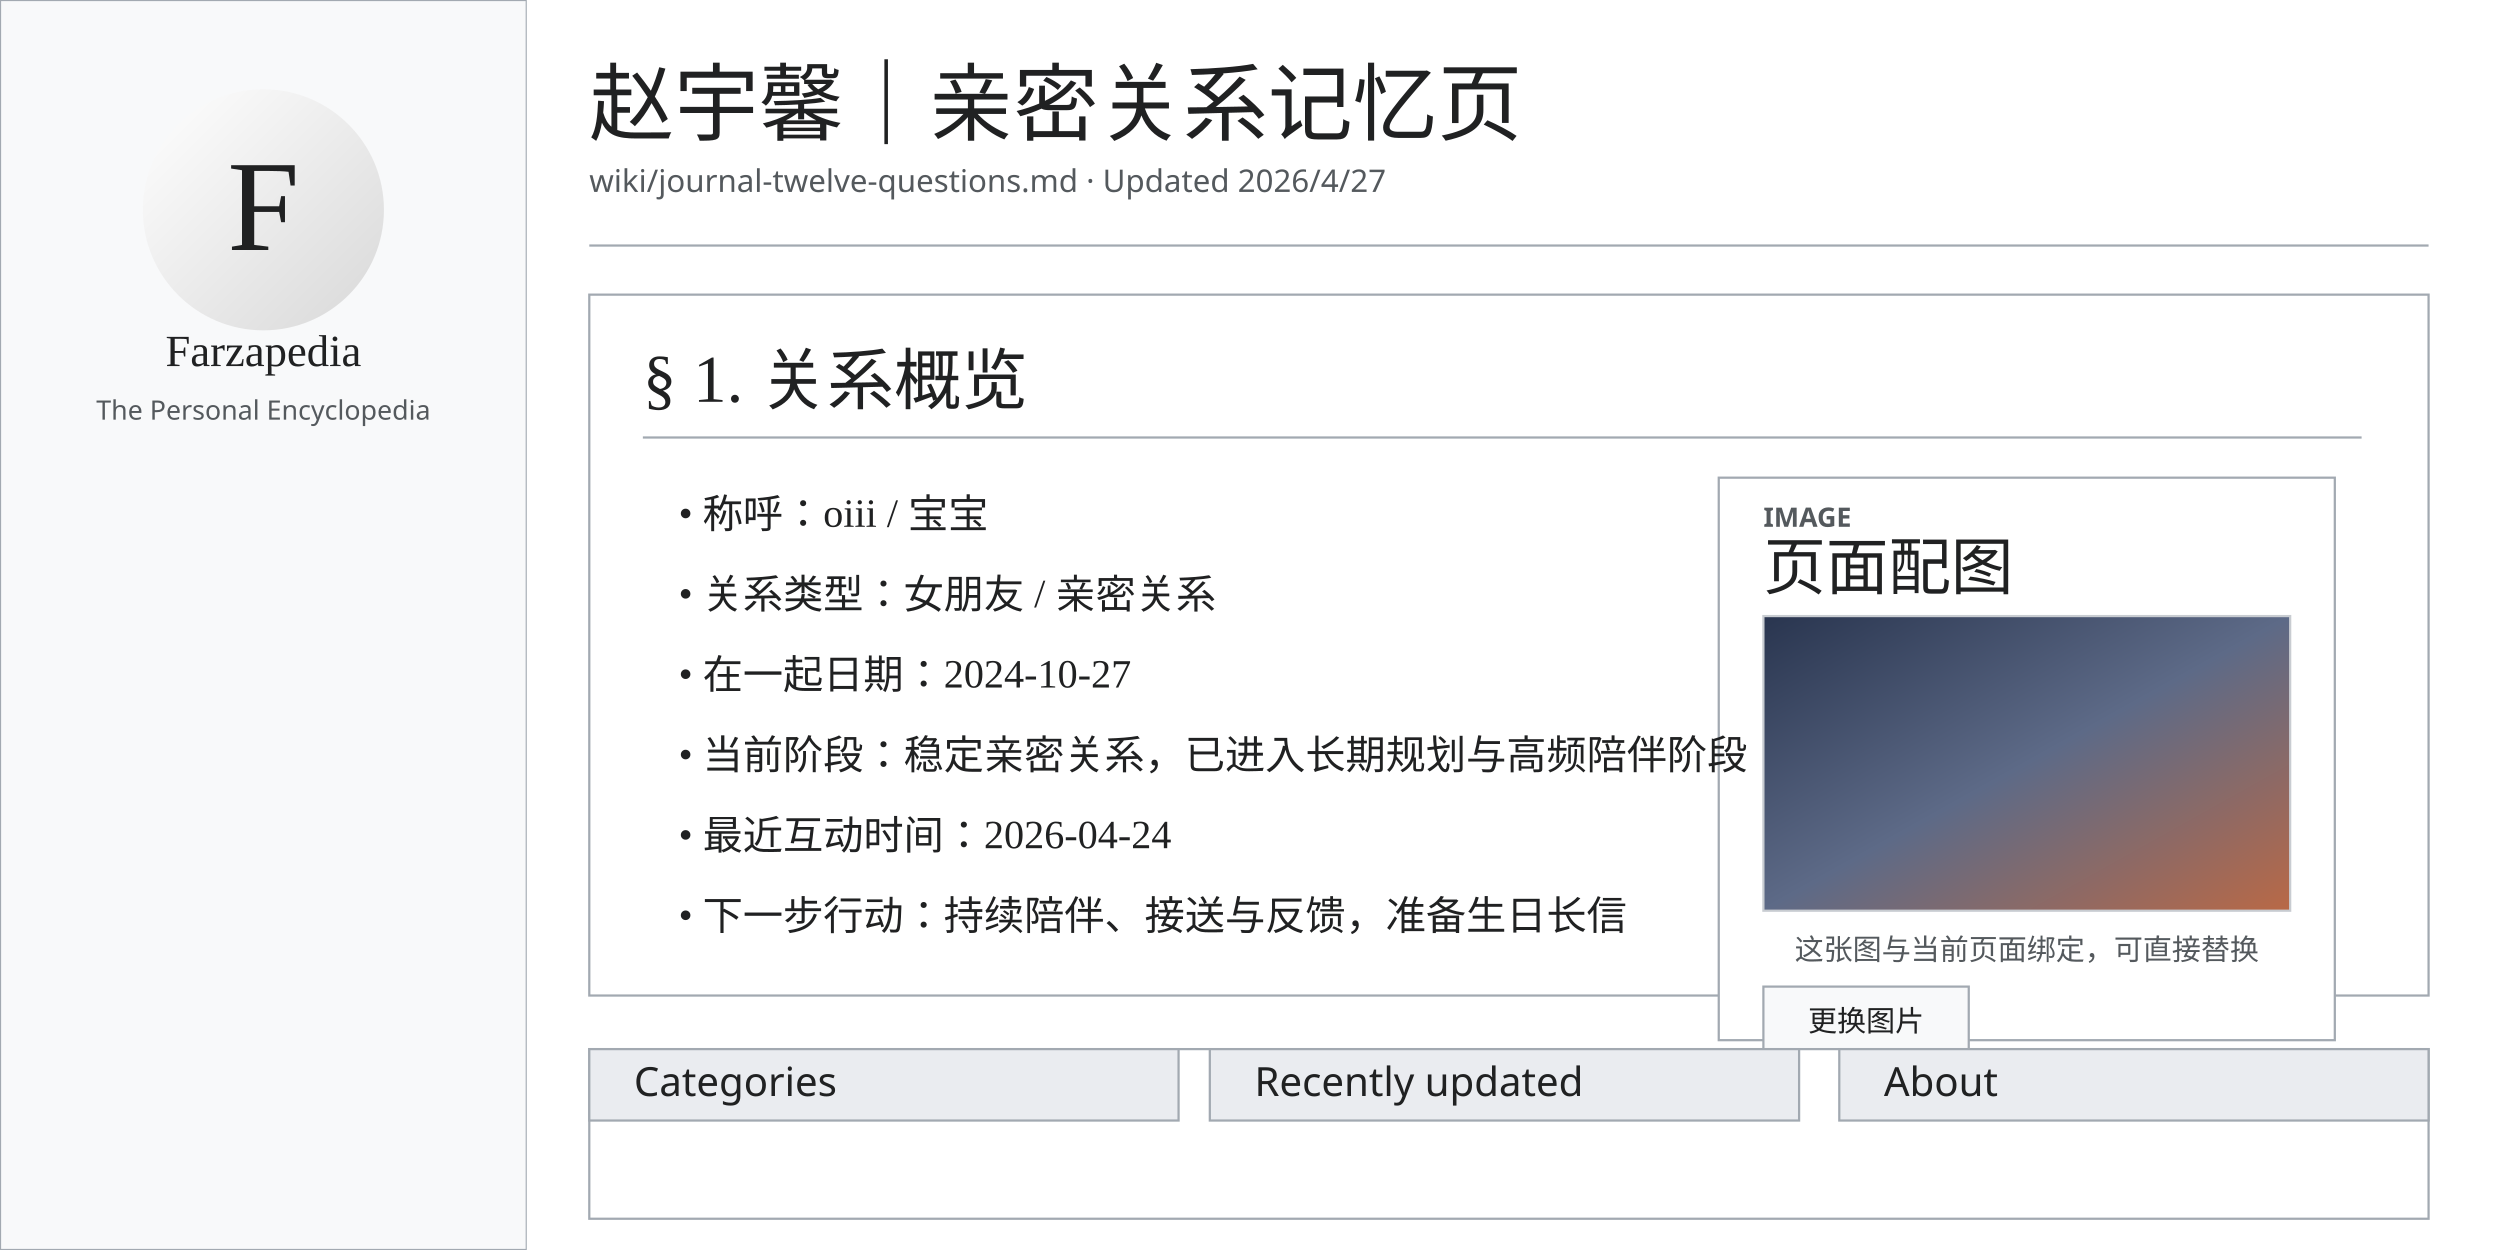
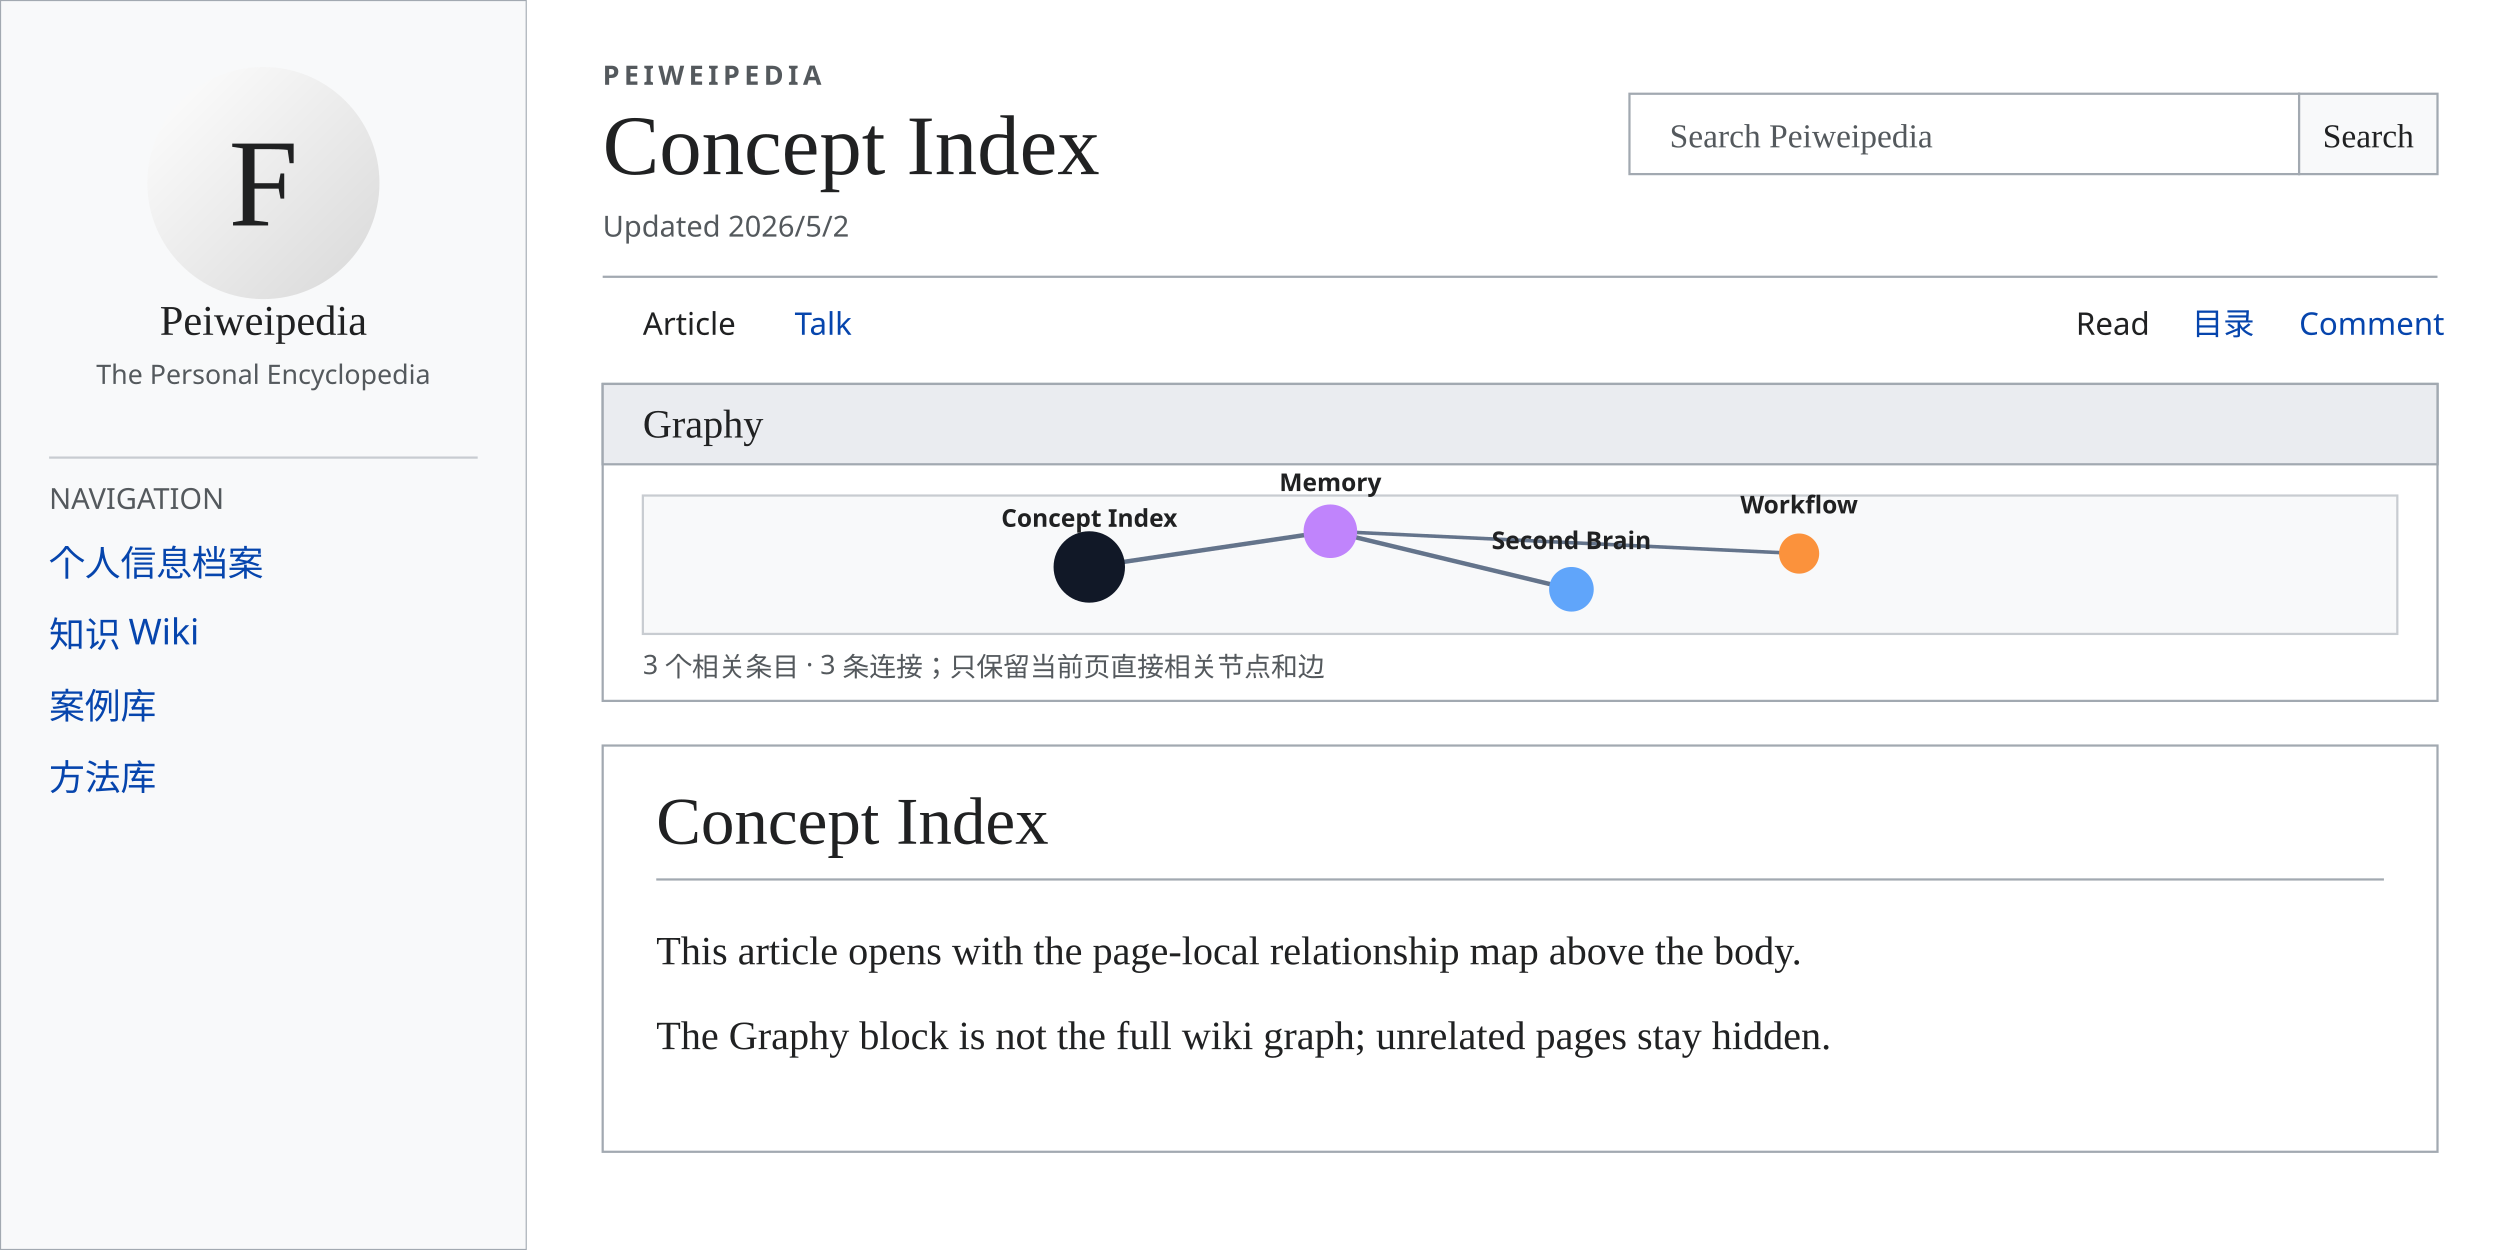
- <svg xmlns="http://www.w3.org/2000/svg" width="1120" height="560" viewBox="0 0 1120 560" role="img" aria-label="wiki 阅读页与正文右浮动配图框">
+ <svg xmlns="http://www.w3.org/2000/svg" width="1120" height="560" viewBox="0 0 1120 560" role="img" aria-label="Wiki 文章页顶部含页面级 Graphy 图谱">
  <rect width="1120" height="560" fill="#f8f9fa" />
  <rect x="0" y="0" width="236" height="560" fill="#f8f9fa" stroke="#a2a9b1" />
-   <circle cx="118" cy="94" r="54" fill="url(#brand)" />
-   <text x="118" y="112" text-anchor="middle" font-family="Georgia, 'Times New Roman', serif" font-size="58" fill="#202122">F</text>
-   <text x="118" y="164" text-anchor="middle" font-family="Georgia, 'Times New Roman', serif" font-size="20" fill="#202122">Farzapedia</text>
-   <text x="118" y="188" text-anchor="middle" font-family="Segoe UI, sans-serif" font-size="12" fill="#54595d">The Personal Encyclopedia</text>
+   <circle cx="118" cy="82" r="52" fill="url(#brand)" />
+   <text x="118" y="101" text-anchor="middle" font-family="Georgia, 'Times New Roman', serif" font-size="56" fill="#202122">F</text>
+   <text x="118" y="150" text-anchor="middle" font-family="Georgia, 'Times New Roman', serif" font-size="19" fill="#202122">Peiweipedia</text>
+   <text x="118" y="172" text-anchor="middle" font-family="Segoe UI, sans-serif" font-size="12" fill="#54595d">The Personal Encyclopedia</text>
+   <line x1="22" y1="205" x2="214" y2="205" stroke="#c8ccd1" />
+   <text x="22" y="228" font-family="Segoe UI, sans-serif" font-size="13" fill="#54595d">NAVIGATION</text>
+   <text x="22" y="258" font-family="Segoe UI, sans-serif" font-size="16" fill="#0645ad">个人信息档案</text>
+   <text x="22" y="290" font-family="Segoe UI, sans-serif" font-size="16" fill="#0645ad">知识 Wiki</text>
+   <text x="22" y="322" font-family="Segoe UI, sans-serif" font-size="16" fill="#0645ad">案例库</text>
+   <text x="22" y="354" font-family="Segoe UI, sans-serif" font-size="16" fill="#0645ad">方法库</text>
  <rect x="236" y="0" width="884" height="560" fill="#ffffff" />
-   <line x1="264" y1="110" x2="1088" y2="110" stroke="#a2a9b1" />
-   <text x="264" y="60" font-family="Georgia, 'Times New Roman', serif" font-size="38" fill="#202122">赵宇馨｜亲密关系记忆页</text>
-   <text x="264" y="86" font-family="Segoe UI, sans-serif" font-size="14" fill="#54595d">wiki/journal-twelve-questions.md · Updated 2026/4/27</text>
-   <rect x="264" y="132" width="824" height="314" fill="#ffffff" stroke="#a2a9b1" />
-   <text x="288" y="180" font-family="Georgia, 'Times New Roman', serif" font-size="30" fill="#202122">§ 1. 关系概览</text>
-   <line x1="288" y1="196" x2="1058" y2="196" stroke="#a2a9b1" />
-   <rect x="770" y="214" width="276" height="252" fill="#ffffff" stroke="#a2a9b1" />
-   <text x="790" y="236" font-family="Segoe UI, sans-serif" font-size="12" font-weight="700" fill="#54595d">IMAGE</text>
-   <text x="790" y="264" font-family="Georgia, 'Times New Roman', serif" font-size="28" fill="#202122">页面配图</text>
-   <rect x="790" y="276" width="236" height="132" fill="url(#photo)" stroke="#c8ccd1" />
-   <text x="908" y="430" text-anchor="middle" font-family="Segoe UI, sans-serif" font-size="13" fill="#54595d">这张图与当前页面绑定，可直接替换</text>
-   <rect x="790" y="442" width="92" height="30" fill="#f8f9fa" stroke="#a2a9b1" />
-   <text x="836" y="462" text-anchor="middle" font-family="Segoe UI, sans-serif" font-size="13" fill="#202122">更换图片</text>
-   <text x="304" y="236" font-family="Georgia, 'Times New Roman', serif" font-size="18" fill="#202122">• 称呼：oiii / 宝宝</text>
-   <text x="304" y="272" font-family="Georgia, 'Times New Roman', serif" font-size="18" fill="#202122">• 关系类型：女朋友 / 亲密关系</text>
-   <text x="304" y="308" font-family="Georgia, 'Times New Roman', serif" font-size="18" fill="#202122">• 在一起日期：2024-10-27</text>
-   <text x="304" y="344" font-family="Georgia, 'Times New Roman', serif" font-size="18" fill="#202122">• 当前阶段：稳定亲密关系，已进入长期规划与高频陪伴阶段</text>
-   <text x="304" y="380" font-family="Georgia, 'Times New Roman', serif" font-size="18" fill="#202122">• 最近互动时间：2026-04-24</text>
-   <text x="304" y="416" font-family="Georgia, 'Times New Roman', serif" font-size="18" fill="#202122">• 下一步行动：持续陪伴、接送与反馈，准备生日长信</text>
-   <rect x="264" y="470" width="824" height="76" fill="#ffffff" stroke="#a2a9b1" />
-   <rect x="264" y="470" width="264" height="32" fill="#eaecf0" stroke="#a2a9b1" />
-   <text x="284" y="491" font-family="Segoe UI, sans-serif" font-size="18" fill="#202122">Categories</text>
-   <rect x="542" y="470" width="264" height="32" fill="#eaecf0" stroke="#a2a9b1" />
-   <text x="562" y="491" font-family="Segoe UI, sans-serif" font-size="18" fill="#202122">Recently updated</text>
-   <rect x="824" y="470" width="264" height="32" fill="#eaecf0" stroke="#a2a9b1" />
-   <text x="844" y="491" font-family="Segoe UI, sans-serif" font-size="18" fill="#202122">About</text>
+   <text x="270" y="38" font-family="Segoe UI, sans-serif" font-size="12" font-weight="700" letter-spacing="2" fill="#54595d">PEIWEIPEDIA</text>
+   <text x="270" y="78" font-family="Georgia, 'Times New Roman', serif" font-size="38" fill="#202122">Concept Index</text>
+   <text x="270" y="106" font-family="Segoe UI, sans-serif" font-size="13" fill="#54595d">Updated 2026/5/2</text>
+   <rect x="730" y="42" width="300" height="36" fill="#ffffff" stroke="#a2a9b1" />
+   <text x="748" y="66" font-family="Georgia, 'Times New Roman', serif" font-size="15" fill="#54595d">Search Peiweipedia</text>
+   <rect x="1030" y="42" width="62" height="36" fill="#f8f9fa" stroke="#a2a9b1" />
+   <text x="1061" y="66" text-anchor="middle" font-family="Georgia, 'Times New Roman', serif" font-size="15" fill="#202122">Search</text>
+   <line x1="270" y1="124" x2="1092" y2="124" stroke="#a2a9b1" />
+   <text x="288" y="150" font-family="Segoe UI, sans-serif" font-size="14" fill="#202122">Article</text>
+   <text x="356" y="150" font-family="Segoe UI, sans-serif" font-size="14" fill="#0645ad">Talk</text>
+   <text x="930" y="150" font-family="Segoe UI, sans-serif" font-size="14" fill="#202122">Read</text>
+   <text x="982" y="150" font-family="Segoe UI, sans-serif" font-size="14" fill="#0645ad">目录</text>
+   <text x="1030" y="150" font-family="Segoe UI, sans-serif" font-size="14" fill="#0645ad">Comment</text>
+   <rect x="270" y="172" width="822" height="142" fill="#ffffff" stroke="#a2a9b1" />
+   <rect x="270" y="172" width="822" height="36" fill="#eaecf0" stroke="#a2a9b1" />
+   <text x="288" y="196" font-family="Georgia, 'Times New Roman', serif" font-size="18" fill="#202122">Graphy</text>
+   <rect x="288" y="222" width="786" height="62" fill="#f8f9fa" stroke="#c8ccd1" />
+   <line x1="488" y1="254" x2="596" y2="238" stroke="#64748b" stroke-width="2" />
+   <line x1="596" y1="238" x2="704" y2="264" stroke="#64748b" stroke-width="2" />
+   <line x1="596" y1="238" x2="806" y2="248" stroke="#64748b" stroke-width="1.6" />
+   <circle cx="488" cy="254" r="16" fill="#111827" />
+   <circle cx="596" cy="238" r="12" fill="#c084fc" />
+   <circle cx="704" cy="264" r="10" fill="#60a5fa" />
+   <circle cx="806" cy="248" r="9" fill="#fb923c" />
+   <text x="488" y="236" text-anchor="middle" font-family="Segoe UI, sans-serif" font-size="11" font-weight="700" fill="#202122">Concept Index</text>
+   <text x="596" y="220" text-anchor="middle" font-family="Segoe UI, sans-serif" font-size="11" font-weight="700" fill="#202122">Memory</text>
+   <text x="704" y="246" text-anchor="middle" font-family="Segoe UI, sans-serif" font-size="11" font-weight="700" fill="#202122">Second Brain</text>
+   <text x="806" y="230" text-anchor="middle" font-family="Segoe UI, sans-serif" font-size="11" font-weight="700" fill="#202122">Workflow</text>
+   <text x="288" y="302" font-family="Segoe UI, sans-serif" font-size="12" fill="#54595d">3 个相关条目 · 3 条连接；只保留当前页直接相关节点和边</text>
+   <rect x="270" y="334" width="822" height="182" fill="#ffffff" stroke="#a2a9b1" />
+   <text x="294" y="378" font-family="Georgia, 'Times New Roman', serif" font-size="30" fill="#202122">Concept Index</text>
+   <line x1="294" y1="394" x2="1068" y2="394" stroke="#a2a9b1" />
+   <text x="294" y="432" font-family="Georgia, 'Times New Roman', serif" font-size="18" fill="#202122">This article opens with the page-local relationship map above the body.</text>
+   <text x="294" y="470" font-family="Georgia, 'Times New Roman', serif" font-size="18" fill="#202122">The Graphy block is not the full wiki graph; unrelated pages stay hidden.</text>
  <defs>
    <linearGradient id="brand" x1="0" y1="0" x2="1" y2="1">
      <stop offset="0%" stop-color="#ffffff" />
      <stop offset="100%" stop-color="#d8d8d8" />
    </linearGradient>
-     <linearGradient id="photo" x1="0" y1="0" x2="1" y2="1">
-       <stop offset="0%" stop-color="#29354f" />
-       <stop offset="50%" stop-color="#5d6a87" />
-       <stop offset="100%" stop-color="#b96946" />
-     </linearGradient>
  </defs>
</svg>
